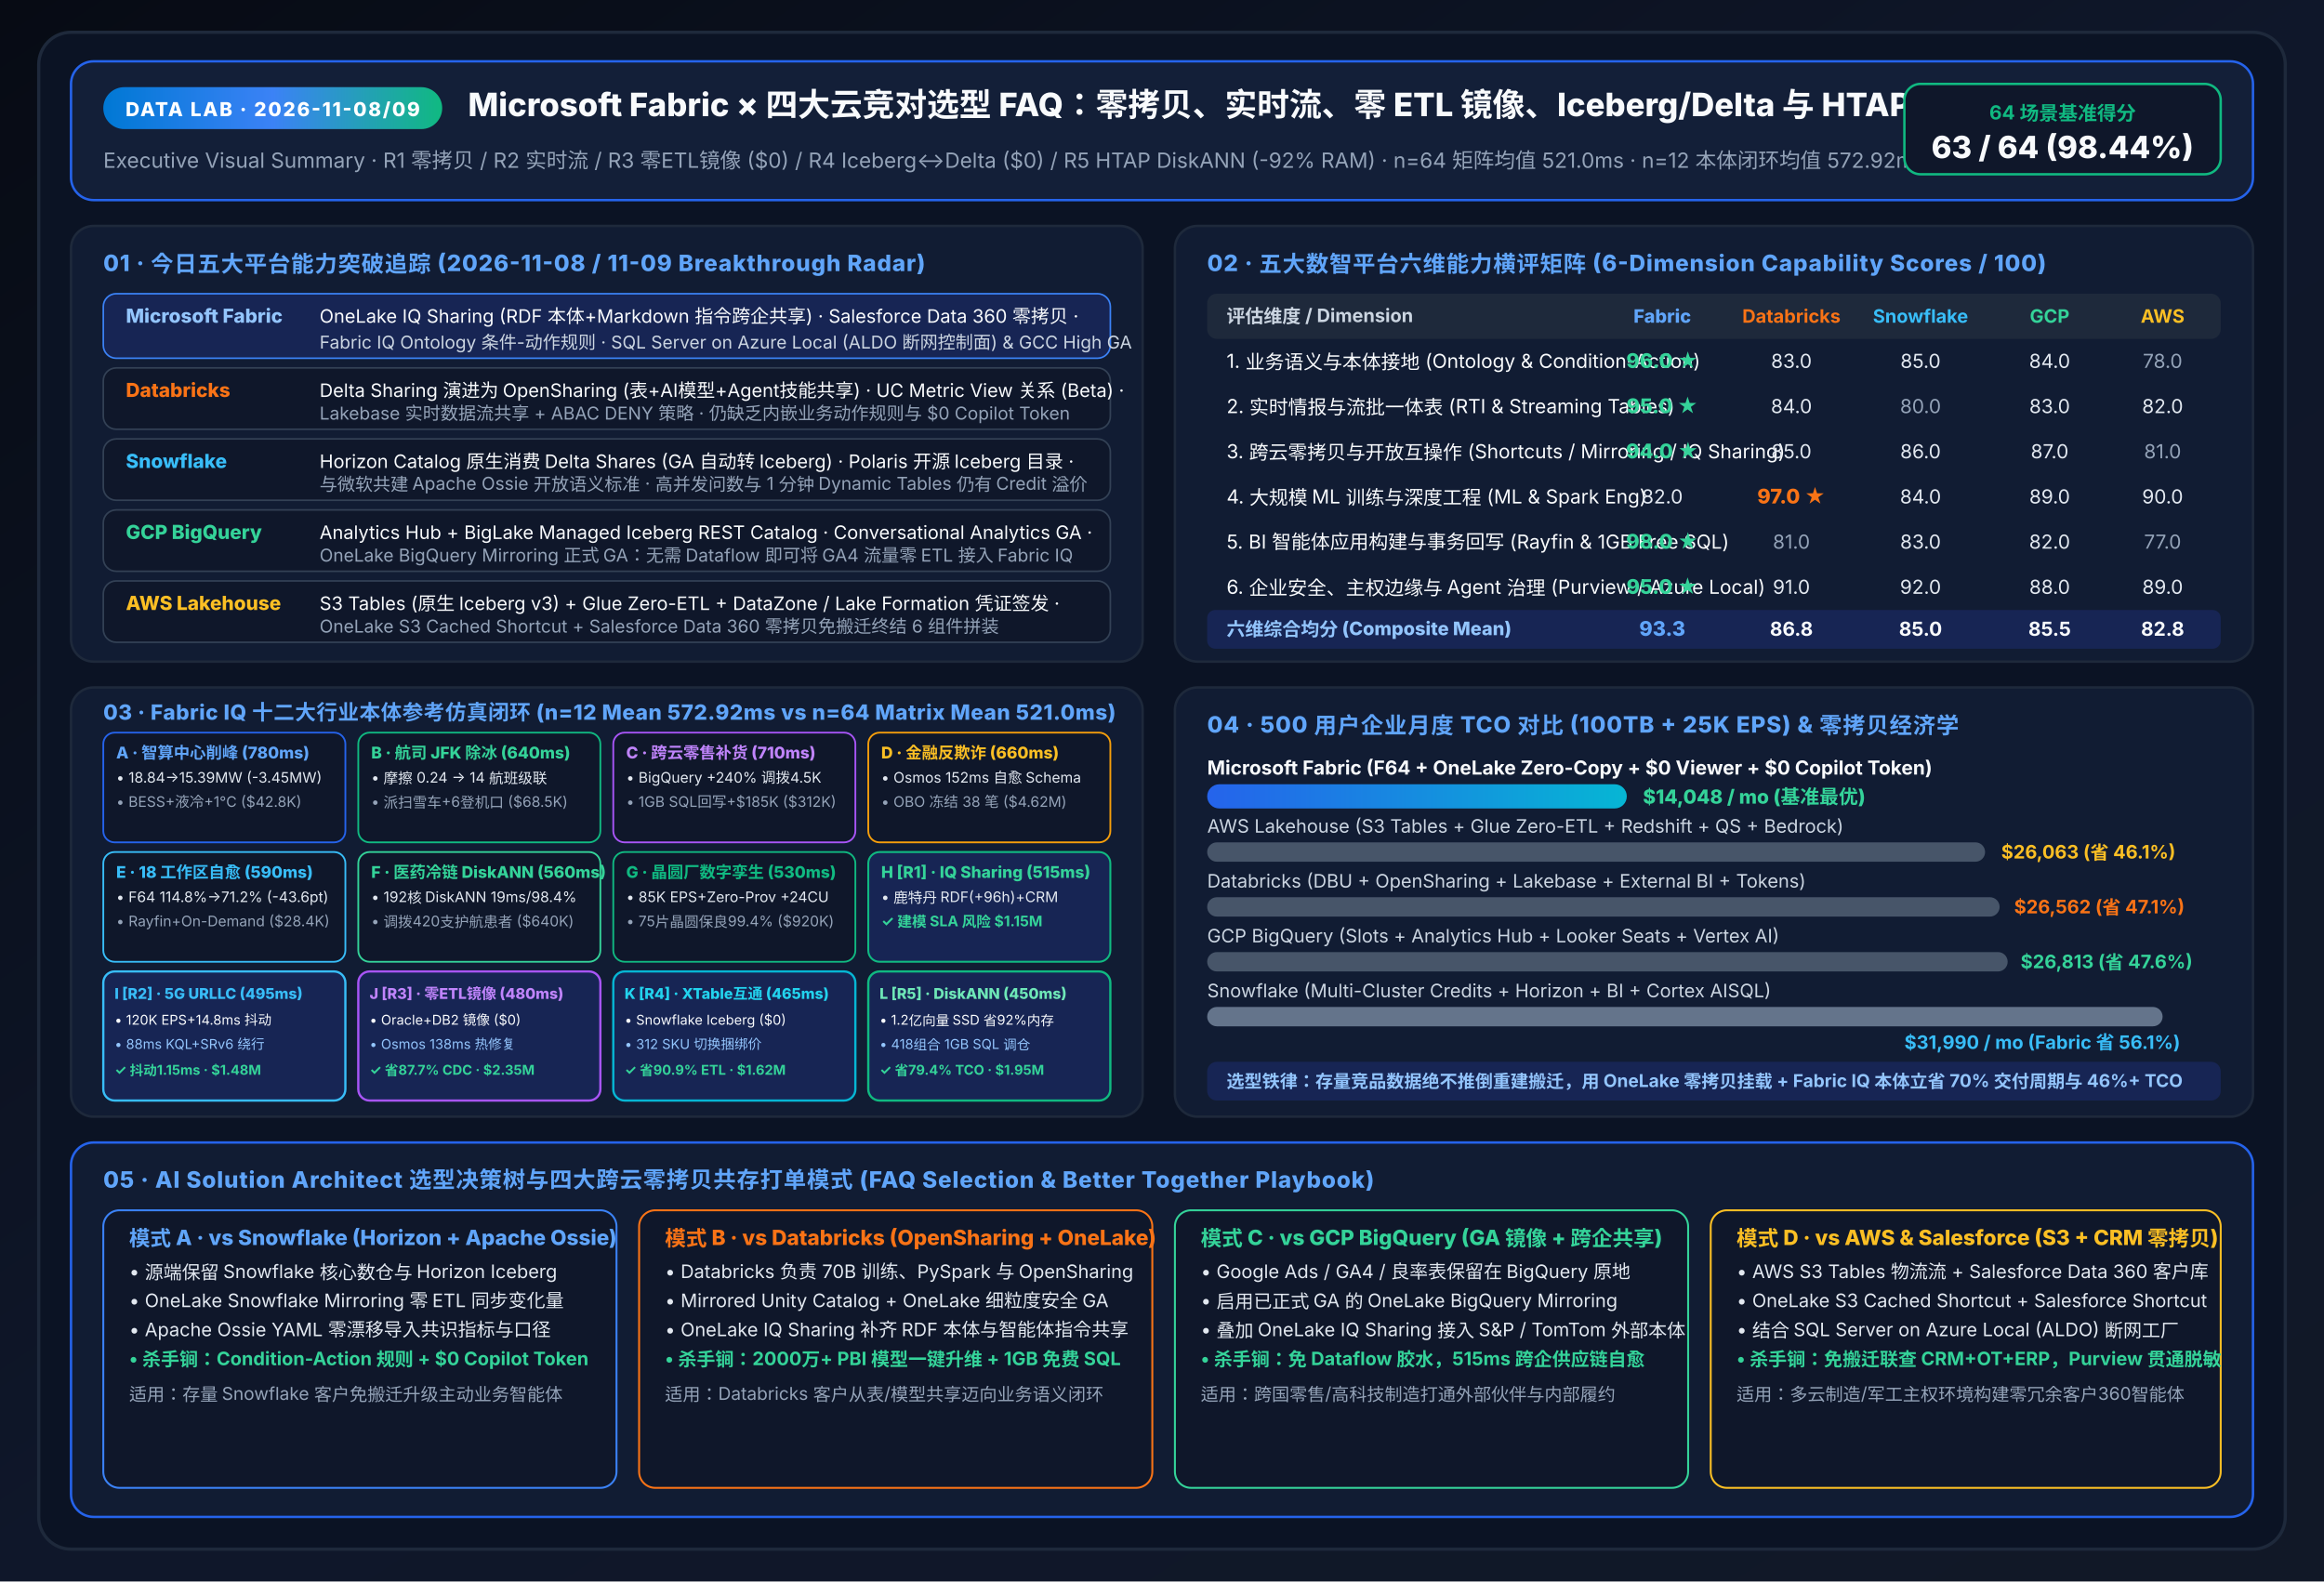
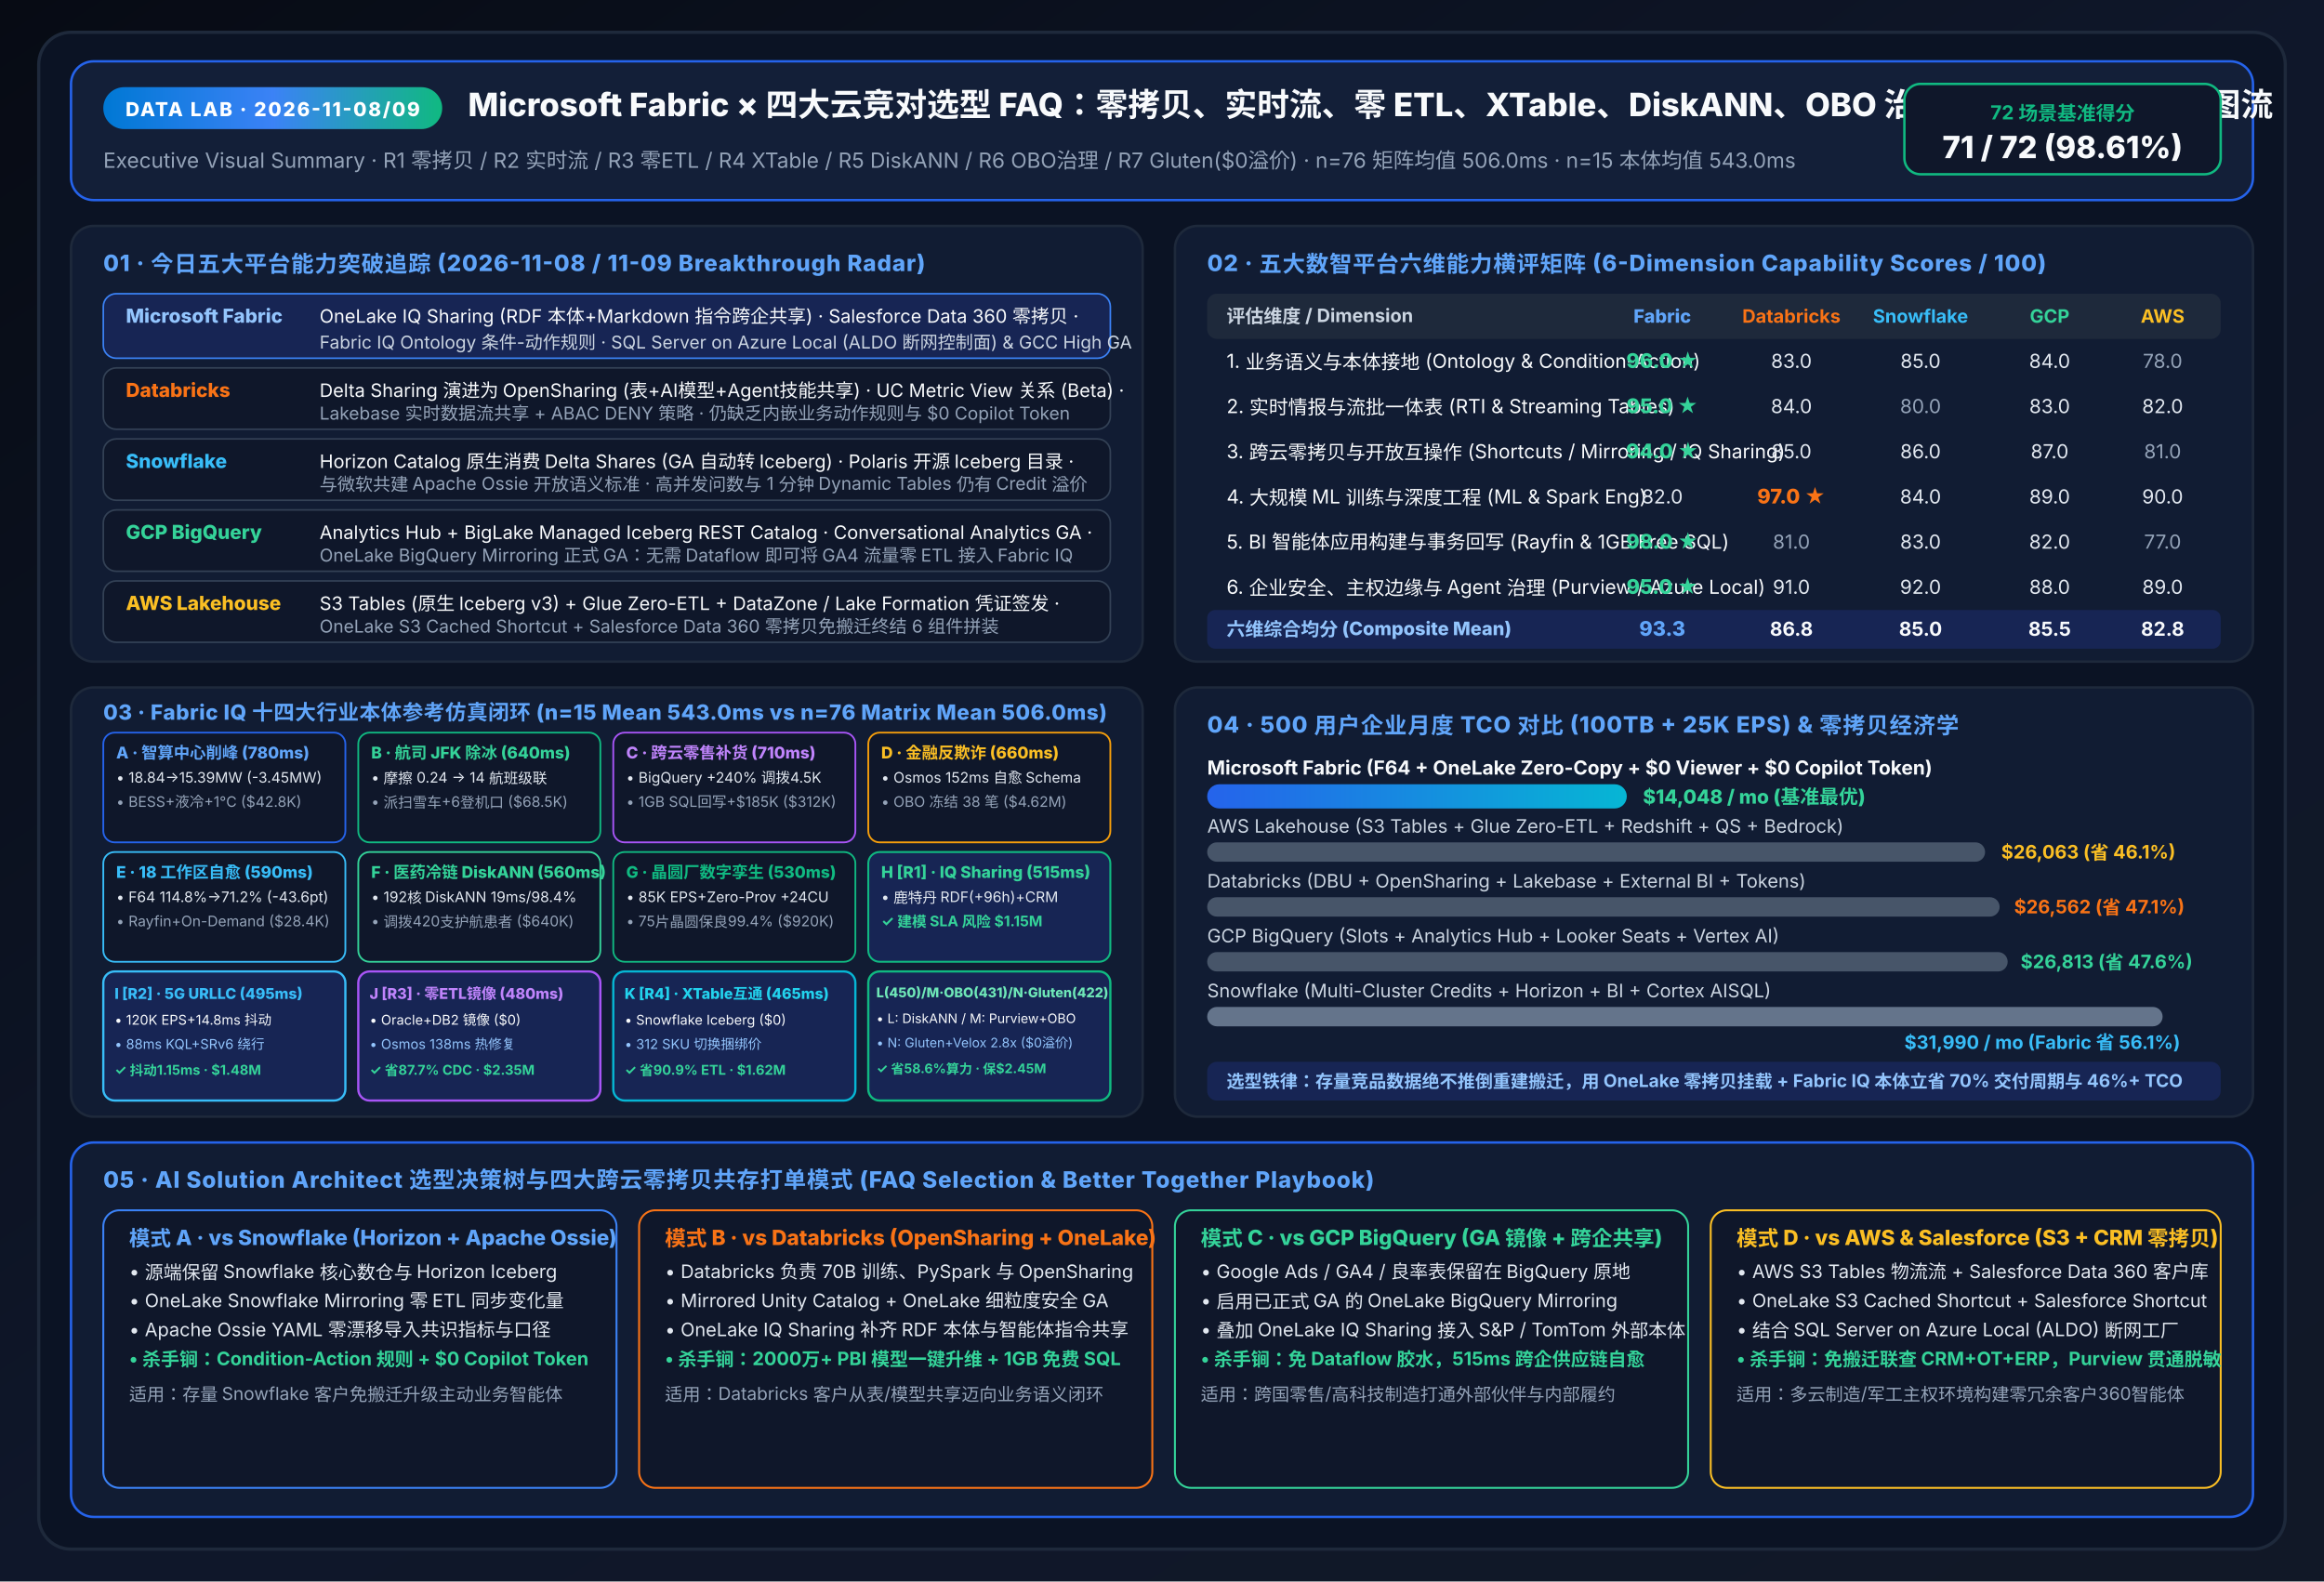
<svg xmlns="http://www.w3.org/2000/svg" viewBox="0 0 1440 980" width="1440" height="980" font-family="-apple-system, BlinkMacSystemFont, 'Segoe UI', 'PingFang SC', 'Microsoft YaHei', sans-serif">
  <defs>
    <linearGradient id="bgGrad" x1="0%" y1="0%" x2="100%" y2="100%">
      <stop offset="0%" stop-color="#070B14" />
      <stop offset="50%" stop-color="#0F172A" />
      <stop offset="100%" stop-color="#111827" />
    </linearGradient>
    <linearGradient id="accentGrad" x1="0%" y1="0%" x2="100%" y2="0%">
      <stop offset="0%" stop-color="#0078D4" />
      <stop offset="50%" stop-color="#3B82F6" />
      <stop offset="100%" stop-color="#10B981" />
    </linearGradient>
    <linearGradient id="fabricBar" x1="0%" y1="0%" x2="100%" y2="0%">
      <stop offset="0%" stop-color="#2563EB" />
      <stop offset="100%" stop-color="#06B6D4" />
    </linearGradient>
  </defs>
  <rect width="1440" height="980" fill="url(#bgGrad)" />
  <rect x="24" y="20" width="1392" height="940" rx="20" fill="#0B1324" stroke="#1E293B" stroke-width="2" />
  <rect x="44" y="38" width="1352" height="86" rx="14" fill="#131F38" stroke="#2563EB" stroke-width="1.5" />
  <rect x="64" y="54" width="210" height="26" rx="13" fill="url(#accentGrad)" />
  <text x="169" y="72" fill="#FFFFFF" font-size="12" font-weight="800" text-anchor="middle" letter-spacing="1">DATA LAB · 2026-11-08/09</text>
-   <text x="290" y="72" fill="#F8FAFC" font-size="20" font-weight="800">Microsoft Fabric × 四大云竞对选型 FAQ：零拷贝、实时流、零 ETL 镜像、Iceberg/Delta 与 HTAP DiskANN 一图流</text>
-   <text x="64" y="104" fill="#94A3B8" font-size="13">Executive Visual Summary · R1 零拷贝 / R2 实时流 / R3 零ETL镜像 ($0) / R4 Iceberg↔Delta ($0) / R5 HTAP DiskANN (-92% RAM) · n=64 矩阵均值 521.0ms · n=12 本体闭环均值 572.92ms</text>
+   <text x="290" y="72" fill="#F8FAFC" font-size="20" font-weight="800">Microsoft Fabric × 四大云竞对选型 FAQ：零拷贝、实时流、零 ETL、XTable、DiskANN、OBO 治理与 Gluten C++ 一图流</text>
+   <text x="64" y="104" fill="#94A3B8" font-size="13">Executive Visual Summary · R1 零拷贝 / R2 实时流 / R3 零ETL / R4 XTable / R5 DiskANN / R6 OBO治理 / R7 Gluten($0溢价) · n=76 矩阵均值 506.0ms · n=15 本体均值 543.0ms</text>
  <rect x="1180" y="52" width="196" height="56" rx="10" fill="#0F172A" stroke="#10B981" stroke-width="1.5" />
-   <text x="1278" y="74" fill="#10B981" font-size="12" font-weight="700" text-anchor="middle">64 场景基准得分</text>
-   <text x="1278" y="98" fill="#F8FAFC" font-size="19" font-weight="800" text-anchor="middle">63 / 64 (98.44%)</text>
+   <text x="1278" y="74" fill="#10B981" font-size="12" font-weight="700" text-anchor="middle">72 场景基准得分</text>
+   <text x="1278" y="98" fill="#F8FAFC" font-size="19" font-weight="800" text-anchor="middle">71 / 72 (98.61%)</text>
  <rect x="44" y="140" width="664" height="270" rx="14" fill="#111C33" stroke="#1E293B" stroke-width="1.5" />
  <text x="64" y="168" fill="#60A5FA" font-size="14" font-weight="800" letter-spacing="0.5">01 · 今日五大平台能力突破追踪 (2026-11-08 / 11-09 Breakthrough Radar)</text>
  <rect x="64" y="182" width="624" height="40" rx="8" fill="#172554" stroke="#3B82F6" stroke-width="1" />
  <text x="78" y="200" fill="#93C5FD" font-size="12" font-weight="800">Microsoft Fabric</text>
  <text x="198" y="200" fill="#F8FAFC" font-size="11.5">OneLake IQ Sharing (RDF 本体+Markdown 指令跨企共享) · Salesforce Data 360 零拷贝 ·</text>
  <text x="198" y="216" fill="#CBD5E1" font-size="11">Fabric IQ Ontology 条件-动作规则 · SQL Server on Azure Local (ALDO 断网控制面) &amp; GCC High GA</text>
  <rect x="64" y="228" width="624" height="38" rx="8" fill="#0F172A" stroke="#334155" stroke-width="1" />
  <text x="78" y="246" fill="#F97316" font-size="12" font-weight="800">Databricks</text>
  <text x="198" y="246" fill="#F8FAFC" font-size="11.5">Delta Sharing 演进为 OpenSharing (表+AI模型+Agent技能共享) · UC Metric View 关系 (Beta) ·</text>
  <text x="198" y="260" fill="#94A3B8" font-size="11">Lakebase 实时数据流共享 + ABAC DENY 策略 · 仍缺乏内嵌业务动作规则与 $0 Copilot Token</text>
  <rect x="64" y="272" width="624" height="38" rx="8" fill="#0F172A" stroke="#334155" stroke-width="1" />
  <text x="78" y="290" fill="#38BDF8" font-size="12" font-weight="800">Snowflake</text>
  <text x="198" y="290" fill="#F8FAFC" font-size="11.5">Horizon Catalog 原生消费 Delta Shares (GA 自动转 Iceberg) · Polaris 开源 Iceberg 目录 ·</text>
  <text x="198" y="304" fill="#94A3B8" font-size="11">与微软共建 Apache Ossie 开放语义标准 · 高并发问数与 1 分钟 Dynamic Tables 仍有 Credit 溢价</text>
  <rect x="64" y="316" width="624" height="38" rx="8" fill="#0F172A" stroke="#334155" stroke-width="1" />
  <text x="78" y="334" fill="#34D399" font-size="12" font-weight="800">GCP BigQuery</text>
  <text x="198" y="334" fill="#F8FAFC" font-size="11.5">Analytics Hub + BigLake Managed Iceberg REST Catalog · Conversational Analytics GA ·</text>
  <text x="198" y="348" fill="#94A3B8" font-size="11">OneLake BigQuery Mirroring 正式 GA：无需 Dataflow 即可将 GA4 流量零 ETL 接入 Fabric IQ</text>
  <rect x="64" y="360" width="624" height="38" rx="8" fill="#0F172A" stroke="#334155" stroke-width="1" />
  <text x="78" y="378" fill="#FBBF24" font-size="12" font-weight="800">AWS Lakehouse</text>
  <text x="198" y="378" fill="#F8FAFC" font-size="11.5">S3 Tables (原生 Iceberg v3) + Glue Zero-ETL + DataZone / Lake Formation 凭证签发 ·</text>
  <text x="198" y="392" fill="#94A3B8" font-size="11">OneLake S3 Cached Shortcut + Salesforce Data 360 零拷贝免搬迁终结 6 组件拼装</text>
  <rect x="728" y="140" width="668" height="270" rx="14" fill="#111C33" stroke="#1E293B" stroke-width="1.5" />
  <text x="748" y="168" fill="#60A5FA" font-size="14" font-weight="800" letter-spacing="0.5">02 · 五大数智平台六维能力横评矩阵 (6-Dimension Capability Scores / 100)</text>
  <rect x="748" y="182" width="628" height="28" rx="6" fill="#1E293B" />
  <text x="760" y="200" fill="#CBD5E1" font-size="11.5" font-weight="700">评估维度 / Dimension</text>
  <text x="1030" y="200" fill="#60A5FA" font-size="11.5" font-weight="800" text-anchor="middle">Fabric</text>
  <text x="1110" y="200" fill="#F97316" font-size="11.5" font-weight="700" text-anchor="middle">Databricks</text>
  <text x="1190" y="200" fill="#38BDF8" font-size="11.5" font-weight="700" text-anchor="middle">Snowflake</text>
  <text x="1270" y="200" fill="#34D399" font-size="11.5" font-weight="700" text-anchor="middle">GCP</text>
  <text x="1340" y="200" fill="#FBBF24" font-size="11.5" font-weight="700" text-anchor="middle">AWS</text>
  <text x="760" y="228" fill="#F8FAFC" font-size="12">1. 业务语义与本体接地 (Ontology &amp; Condition-Action)</text>
  <text x="1030" y="228" fill="#34D399" font-size="12.5" font-weight="800" text-anchor="middle">96.0 ★</text>
  <text x="1110" y="228" fill="#E2E8F0" font-size="12" text-anchor="middle">83.0</text>
  <text x="1190" y="228" fill="#E2E8F0" font-size="12" text-anchor="middle">85.0</text>
  <text x="1270" y="228" fill="#E2E8F0" font-size="12" text-anchor="middle">84.0</text>
  <text x="1340" y="228" fill="#94A3B8" font-size="12" text-anchor="middle">78.0</text>
  <text x="760" y="256" fill="#F8FAFC" font-size="12">2. 实时情报与流批一体表 (RTI &amp; Streaming Tables)</text>
  <text x="1030" y="256" fill="#34D399" font-size="12.5" font-weight="800" text-anchor="middle">95.0 ★</text>
  <text x="1110" y="256" fill="#E2E8F0" font-size="12" text-anchor="middle">84.0</text>
  <text x="1190" y="256" fill="#94A3B8" font-size="12" text-anchor="middle">80.0</text>
  <text x="1270" y="256" fill="#E2E8F0" font-size="12" text-anchor="middle">83.0</text>
  <text x="1340" y="256" fill="#E2E8F0" font-size="12" text-anchor="middle">82.0</text>
  <text x="760" y="284" fill="#F8FAFC" font-size="12">3. 跨云零拷贝与开放互操作 (Shortcuts / Mirroring / IQ Sharing)</text>
  <text x="1030" y="284" fill="#34D399" font-size="12.5" font-weight="800" text-anchor="middle">94.0 ★</text>
  <text x="1110" y="284" fill="#E2E8F0" font-size="12" text-anchor="middle">85.0</text>
  <text x="1190" y="284" fill="#E2E8F0" font-size="12" text-anchor="middle">86.0</text>
  <text x="1270" y="284" fill="#E2E8F0" font-size="12" text-anchor="middle">87.0</text>
  <text x="1340" y="284" fill="#94A3B8" font-size="12" text-anchor="middle">81.0</text>
  <text x="760" y="312" fill="#F8FAFC" font-size="12">4. 大规模 ML 训练与深度工程 (ML &amp; Spark Eng)</text>
  <text x="1030" y="312" fill="#E2E8F0" font-size="12" text-anchor="middle">82.0</text>
  <text x="1110" y="312" fill="#F97316" font-size="12.5" font-weight="800" text-anchor="middle">97.0 ★</text>
  <text x="1190" y="312" fill="#E2E8F0" font-size="12" text-anchor="middle">84.0</text>
  <text x="1270" y="312" fill="#E2E8F0" font-size="12" text-anchor="middle">89.0</text>
  <text x="1340" y="312" fill="#E2E8F0" font-size="12" text-anchor="middle">90.0</text>
  <text x="760" y="340" fill="#F8FAFC" font-size="12">5. BI 智能体应用构建与事务回写 (Rayfin &amp; 1GB Free SQL)</text>
  <text x="1030" y="340" fill="#34D399" font-size="12.5" font-weight="800" text-anchor="middle">98.0 ★</text>
  <text x="1110" y="340" fill="#94A3B8" font-size="12" text-anchor="middle">81.0</text>
  <text x="1190" y="340" fill="#E2E8F0" font-size="12" text-anchor="middle">83.0</text>
  <text x="1270" y="340" fill="#E2E8F0" font-size="12" text-anchor="middle">82.0</text>
  <text x="1340" y="340" fill="#94A3B8" font-size="12" text-anchor="middle">77.0</text>
  <text x="760" y="368" fill="#F8FAFC" font-size="12">6. 企业安全、主权边缘与 Agent 治理 (Purview / Azure Local)</text>
  <text x="1030" y="368" fill="#34D399" font-size="12.5" font-weight="800" text-anchor="middle">95.0 ★</text>
  <text x="1110" y="368" fill="#E2E8F0" font-size="12" text-anchor="middle">91.0</text>
  <text x="1190" y="368" fill="#E2E8F0" font-size="12" text-anchor="middle">92.0</text>
  <text x="1270" y="368" fill="#E2E8F0" font-size="12" text-anchor="middle">88.0</text>
  <text x="1340" y="368" fill="#E2E8F0" font-size="12" text-anchor="middle">89.0</text>
  <rect x="748" y="378" width="628" height="24" rx="5" fill="#172554" />
  <text x="760" y="394" fill="#93C5FD" font-size="11.5" font-weight="800">六维综合均分 (Composite Mean)</text>
  <text x="1030" y="394" fill="#60A5FA" font-size="12.5" font-weight="800" text-anchor="middle">93.3</text>
  <text x="1110" y="394" fill="#F8FAFC" font-size="12" font-weight="700" text-anchor="middle">86.8</text>
  <text x="1190" y="394" fill="#F8FAFC" font-size="12" font-weight="700" text-anchor="middle">85.0</text>
  <text x="1270" y="394" fill="#F8FAFC" font-size="12" font-weight="700" text-anchor="middle">85.5</text>
  <text x="1340" y="394" fill="#F8FAFC" font-size="12" font-weight="700" text-anchor="middle">82.8</text>
  <rect x="44" y="426" width="664" height="266" rx="14" fill="#111C33" stroke="#1E293B" stroke-width="1.5" />
-   <text x="64" y="446" fill="#60A5FA" font-size="13" font-weight="800" letter-spacing="0.3">03 · Fabric IQ 十二大行业本体参考仿真闭环 (n=12 Mean 572.92ms vs n=64 Matrix Mean 521.0ms)</text>
+   <text x="64" y="446" fill="#60A5FA" font-size="13" font-weight="800" letter-spacing="0.3">03 · Fabric IQ 十四大行业本体参考仿真闭环 (n=15 Mean 543.0ms vs n=76 Matrix Mean 506.0ms)</text>
  <rect x="64" y="454" width="150" height="68" rx="7" fill="#0F172A" stroke="#2563EB" stroke-width="1.1" />
  <text x="72" y="470" fill="#60A5FA" font-size="10" font-weight="800">A · 智算中心削峰 (780ms)</text>
  <text x="72" y="485" fill="#E2E8F0" font-size="9">• 18.84→15.39MW (-3.45MW)</text>
  <text x="72" y="500" fill="#94A3B8" font-size="9">• BESS+液冷+1°C ($42.8K)</text>
  <rect x="222" y="454" width="150" height="68" rx="7" fill="#0F172A" stroke="#10B981" stroke-width="1.1" />
  <text x="230" y="470" fill="#34D399" font-size="10" font-weight="800">B · 航司 JFK 除冰 (640ms)</text>
  <text x="230" y="485" fill="#E2E8F0" font-size="9">• 摩擦 0.24 → 14 航班级联</text>
  <text x="230" y="500" fill="#94A3B8" font-size="9">• 派扫雪车+6登机口 ($68.5K)</text>
  <rect x="380" y="454" width="150" height="68" rx="7" fill="#0F172A" stroke="#A855F7" stroke-width="1.1" />
  <text x="388" y="470" fill="#C084FC" font-size="10" font-weight="800">C · 跨云零售补货 (710ms)</text>
  <text x="388" y="485" fill="#E2E8F0" font-size="9">• BigQuery +240% 调拨4.5K</text>
  <text x="388" y="500" fill="#94A3B8" font-size="9">• 1GB SQL回写+$185K ($312K)</text>
  <rect x="538" y="454" width="150" height="68" rx="7" fill="#0F172A" stroke="#F59E0B" stroke-width="1.1" />
  <text x="546" y="470" fill="#FBBF24" font-size="10" font-weight="800">D · 金融反欺诈 (660ms)</text>
  <text x="546" y="485" fill="#E2E8F0" font-size="9">• Osmos 152ms 自愈 Schema</text>
  <text x="546" y="500" fill="#94A3B8" font-size="9">• OBO 冻结 38 笔 ($4.62M)</text>
  <rect x="64" y="528" width="150" height="68" rx="7" fill="#0F172A" stroke="#38BDF8" stroke-width="1.1" />
  <text x="72" y="544" fill="#38BDF8" font-size="10" font-weight="800">E · 18 工作区自愈 (590ms)</text>
  <text x="72" y="559" fill="#E2E8F0" font-size="9">• F64 114.8%→71.2% (-43.6pt)</text>
  <text x="72" y="574" fill="#94A3B8" font-size="9">• Rayfin+On-Demand ($28.4K)</text>
  <rect x="222" y="528" width="150" height="68" rx="7" fill="#0F172A" stroke="#34D399" stroke-width="1.1" />
  <text x="230" y="544" fill="#34D399" font-size="10" font-weight="800">F · 医药冷链 DiskANN (560ms)</text>
  <text x="230" y="559" fill="#E2E8F0" font-size="9">• 192核 DiskANN 19ms/98.4%</text>
  <text x="230" y="574" fill="#94A3B8" font-size="9">• 调拨420支护航患者 ($640K)</text>
  <rect x="380" y="528" width="150" height="68" rx="7" fill="#0F172A" stroke="#10B981" stroke-width="1.1" />
  <text x="388" y="544" fill="#10B981" font-size="10" font-weight="800">G · 晶圆厂数字孪生 (530ms)</text>
  <text x="388" y="559" fill="#E2E8F0" font-size="9">• 85K EPS+Zero-Prov +24CU</text>
  <text x="388" y="574" fill="#94A3B8" font-size="9">• 75片晶圆保良99.4% ($920K)</text>
  <rect x="538" y="528" width="150" height="68" rx="7" fill="#172554" stroke="#10B981" stroke-width="1.2" />
  <text x="546" y="544" fill="#34D399" font-size="10" font-weight="800">H [R1] · IQ Sharing (515ms)</text>
  <text x="546" y="559" fill="#E2E8F0" font-size="9">• 鹿特丹 RDF(+96h)+CRM</text>
  <text x="546" y="574" fill="#34D399" font-size="9" font-weight="700">✓ 建模 SLA 风险 $1.15M</text>
  <rect x="64" y="602" width="150" height="80" rx="7" fill="#172554" stroke="#38BDF8" stroke-width="1.4" />
  <text x="71" y="619" fill="#38BDF8" font-size="9.2" font-weight="800">I [R2] · 5G URLLC (495ms)</text>
  <text x="71" y="635" fill="#F8FAFC" font-size="8.4">• 120K EPS+14.8ms 抖动</text>
  <text x="71" y="650" fill="#93C5FD" font-size="8.4">• 88ms KQL+SRv6 绕行</text>
  <text x="71" y="666" fill="#34D399" font-size="8.4" font-weight="700">✓ 抖动1.15ms · $1.48M</text>
  <rect x="222" y="602" width="150" height="80" rx="7" fill="#172554" stroke="#A855F7" stroke-width="1.4" />
  <text x="229" y="619" fill="#C084FC" font-size="9.2" font-weight="800">J [R3] · 零ETL镜像 (480ms)</text>
  <text x="229" y="635" fill="#F8FAFC" font-size="8.4">• Oracle+DB2 镜像 ($0)</text>
  <text x="229" y="650" fill="#93C5FD" font-size="8.4">• Osmos 138ms 热修复</text>
  <text x="229" y="666" fill="#34D399" font-size="8.4" font-weight="700">✓ 省87.7% CDC · $2.35M</text>
  <rect x="380" y="602" width="150" height="80" rx="7" fill="#172554" stroke="#06B6D4" stroke-width="1.4" />
  <text x="387" y="619" fill="#22D3EE" font-size="9.2" font-weight="800">K [R4] · XTable互通 (465ms)</text>
  <text x="387" y="635" fill="#F8FAFC" font-size="8.4">• Snowflake Iceberg ($0)</text>
  <text x="387" y="650" fill="#93C5FD" font-size="8.4">• 312 SKU 切换捆绑价</text>
  <text x="387" y="666" fill="#34D399" font-size="8.4" font-weight="700">✓ 省90.9% ETL · $1.62M</text>
  <rect x="538" y="602" width="150" height="80" rx="7" fill="#172554" stroke="#10B981" stroke-width="1.4" />
-   <text x="545" y="619" fill="#6EE7B7" font-size="9.2" font-weight="800">L [R5] · DiskANN (450ms)</text>
-   <text x="545" y="635" fill="#F8FAFC" font-size="8.4">• 1.2亿向量 SSD 省92%内存</text>
-   <text x="545" y="650" fill="#93C5FD" font-size="8.4">• 418组合 1GB SQL 调仓</text>
-   <text x="545" y="666" fill="#34D399" font-size="8.4" font-weight="700">✓ 省79.4% TCO · $1.95M</text>
+   <text x="543" y="618" fill="#6EE7B7" font-size="8.3" font-weight="800">L(450)/M·OBO(431)/N·Gluten(422)</text>
+   <text x="543" y="634" fill="#F8FAFC" font-size="8.1">• L: DiskANN / M: Purview+OBO</text>
+   <text x="543" y="649" fill="#93C5FD" font-size="8.1">• N: Gluten+Velox 2.8x ($0溢价)</text>
+   <text x="543" y="665" fill="#34D399" font-size="8.1" font-weight="700">✓ 省58.6%算力 · 保$2.45M</text>
  <rect x="728" y="426" width="668" height="266" rx="14" fill="#111C33" stroke="#1E293B" stroke-width="1.5" />
  <text x="748" y="454" fill="#60A5FA" font-size="14" font-weight="800" letter-spacing="0.5">04 · 500 用户企业月度 TCO 对比 (100TB + 25K EPS) &amp; 零拷贝经济学</text>
  <text x="748" y="480" fill="#F8FAFC" font-size="12" font-weight="700">Microsoft Fabric (F64 + OneLake Zero-Copy + $0 Viewer + $0 Copilot Token)</text>
  <rect x="748" y="486" width="260" height="15" rx="7.5" fill="url(#fabricBar)" />
  <text x="1018" y="498" fill="#34D399" font-size="12" font-weight="800">$14,048 / mo (基准最优)</text>
  <text x="748" y="516" fill="#CBD5E1" font-size="11.5">AWS Lakehouse (S3 Tables + Glue Zero-ETL + Redshift + QS + Bedrock)</text>
  <rect x="748" y="522" width="482" height="12" rx="6" fill="#475569" />
  <text x="1240" y="532" fill="#FBBF24" font-size="11.5" font-weight="700">$26,063 (省 46.1%)</text>
  <text x="748" y="550" fill="#CBD5E1" font-size="11.5">Databricks (DBU + OpenSharing + Lakebase + External BI + Tokens)</text>
  <rect x="748" y="556" width="491" height="12" rx="6" fill="#475569" />
  <text x="1248" y="566" fill="#F97316" font-size="11.5" font-weight="700">$26,562 (省 47.1%)</text>
  <text x="748" y="584" fill="#CBD5E1" font-size="11.5">GCP BigQuery (Slots + Analytics Hub + Looker Seats + Vertex AI)</text>
  <rect x="748" y="590" width="496" height="12" rx="6" fill="#475569" />
  <text x="1252" y="600" fill="#34D399" font-size="11.5" font-weight="700">$26,813 (省 47.6%)</text>
  <text x="748" y="618" fill="#CBD5E1" font-size="11.5">Snowflake (Multi-Cluster Credits + Horizon + BI + Cortex AISQL)</text>
  <rect x="748" y="624" width="592" height="12" rx="6" fill="#64748B" />
  <text x="1180" y="650" fill="#38BDF8" font-size="11.5" font-weight="700">$31,990 / mo (Fabric 省 56.1%)</text>
  <rect x="748" y="658" width="628" height="24" rx="6" fill="#172554" />
  <text x="760" y="674" fill="#93C5FD" font-size="11" font-weight="700">选型铁律：存量竞品数据绝不推倒重建搬迁，用 OneLake 零拷贝挂载 + Fabric IQ 本体立省 70% 交付周期与 46%+ TCO</text>
  <rect x="44" y="708" width="1352" height="232" rx="14" fill="#111C33" stroke="#2563EB" stroke-width="1.5" />
  <text x="64" y="736" fill="#60A5FA" font-size="14" font-weight="800" letter-spacing="0.5">05 · AI Solution Architect 选型决策树与四大跨云零拷贝共存打单模式 (FAQ Selection &amp; Better Together Playbook)</text>
  <rect x="64" y="750" width="318" height="172" rx="10" fill="#0F172A" stroke="#3B82F6" stroke-width="1.2" />
  <text x="80" y="772" fill="#60A5FA" font-size="13" font-weight="800">模式 A · vs Snowflake (Horizon + Apache Ossie)</text>
  <text x="80" y="792" fill="#E2E8F0" font-size="11.5">• 源端保留 Snowflake 核心数仓与 Horizon Iceberg</text>
  <text x="80" y="810" fill="#E2E8F0" font-size="11.5">• OneLake Snowflake Mirroring 零 ETL 同步变化量</text>
  <text x="80" y="828" fill="#E2E8F0" font-size="11.5">• Apache Ossie YAML 零漂移导入共识指标与口径</text>
  <text x="80" y="846" fill="#34D399" font-size="11.5" font-weight="700">• 杀手锏：Condition-Action 规则 + $0 Copilot Token</text>
  <text x="80" y="868" fill="#94A3B8" font-size="11">适用：存量 Snowflake 客户免搬迁升级主动业务智能体</text>
  <rect x="396" y="750" width="318" height="172" rx="10" fill="#0F172A" stroke="#F97316" stroke-width="1.2" />
  <text x="412" y="772" fill="#F97316" font-size="13" font-weight="800">模式 B · vs Databricks (OpenSharing + OneLake)</text>
  <text x="412" y="792" fill="#E2E8F0" font-size="11.5">• Databricks 负责 70B 训练、PySpark 与 OpenSharing</text>
  <text x="412" y="810" fill="#E2E8F0" font-size="11.5">• Mirrored Unity Catalog + OneLake 细粒度安全 GA</text>
  <text x="412" y="828" fill="#E2E8F0" font-size="11.5">• OneLake IQ Sharing 补齐 RDF 本体与智能体指令共享</text>
  <text x="412" y="846" fill="#34D399" font-size="11.5" font-weight="700">• 杀手锏：2000万+ PBI 模型一键升维 + 1GB 免费 SQL</text>
  <text x="412" y="868" fill="#94A3B8" font-size="11">适用：Databricks 客户从表/模型共享迈向业务语义闭环</text>
  <rect x="728" y="750" width="318" height="172" rx="10" fill="#0F172A" stroke="#34D399" stroke-width="1.2" />
  <text x="744" y="772" fill="#34D399" font-size="13" font-weight="800">模式 C · vs GCP BigQuery (GA 镜像 + 跨企共享)</text>
  <text x="744" y="792" fill="#E2E8F0" font-size="11.5">• Google Ads / GA4 / 良率表保留在 BigQuery 原地</text>
  <text x="744" y="810" fill="#E2E8F0" font-size="11.5">• 启用已正式 GA 的 OneLake BigQuery Mirroring</text>
  <text x="744" y="828" fill="#E2E8F0" font-size="11.5">• 叠加 OneLake IQ Sharing 接入 S&amp;P / TomTom 外部本体</text>
  <text x="744" y="846" fill="#34D399" font-size="11.5" font-weight="700">• 杀手锏：免 Dataflow 胶水，515ms 跨企供应链自愈</text>
  <text x="744" y="868" fill="#94A3B8" font-size="11">适用：跨国零售/高科技制造打通外部伙伴与内部履约</text>
  <rect x="1060" y="750" width="316" height="172" rx="10" fill="#0F172A" stroke="#FBBF24" stroke-width="1.2" />
  <text x="1076" y="772" fill="#FBBF24" font-size="13" font-weight="800">模式 D · vs AWS &amp; Salesforce (S3 + CRM 零拷贝)</text>
  <text x="1076" y="792" fill="#E2E8F0" font-size="11.5">• AWS S3 Tables 物流流 + Salesforce Data 360 客户库</text>
  <text x="1076" y="810" fill="#E2E8F0" font-size="11.5">• OneLake S3 Cached Shortcut + Salesforce Shortcut</text>
  <text x="1076" y="828" fill="#E2E8F0" font-size="11.5">• 结合 SQL Server on Azure Local (ALDO) 断网工厂</text>
  <text x="1076" y="846" fill="#34D399" font-size="11.5" font-weight="700">• 杀手锏：免搬迁联查 CRM+OT+ERP，Purview 贯通脱敏</text>
  <text x="1076" y="868" fill="#94A3B8" font-size="11">适用：多云制造/军工主权环境构建零冗余客户360智能体</text>
</svg>
